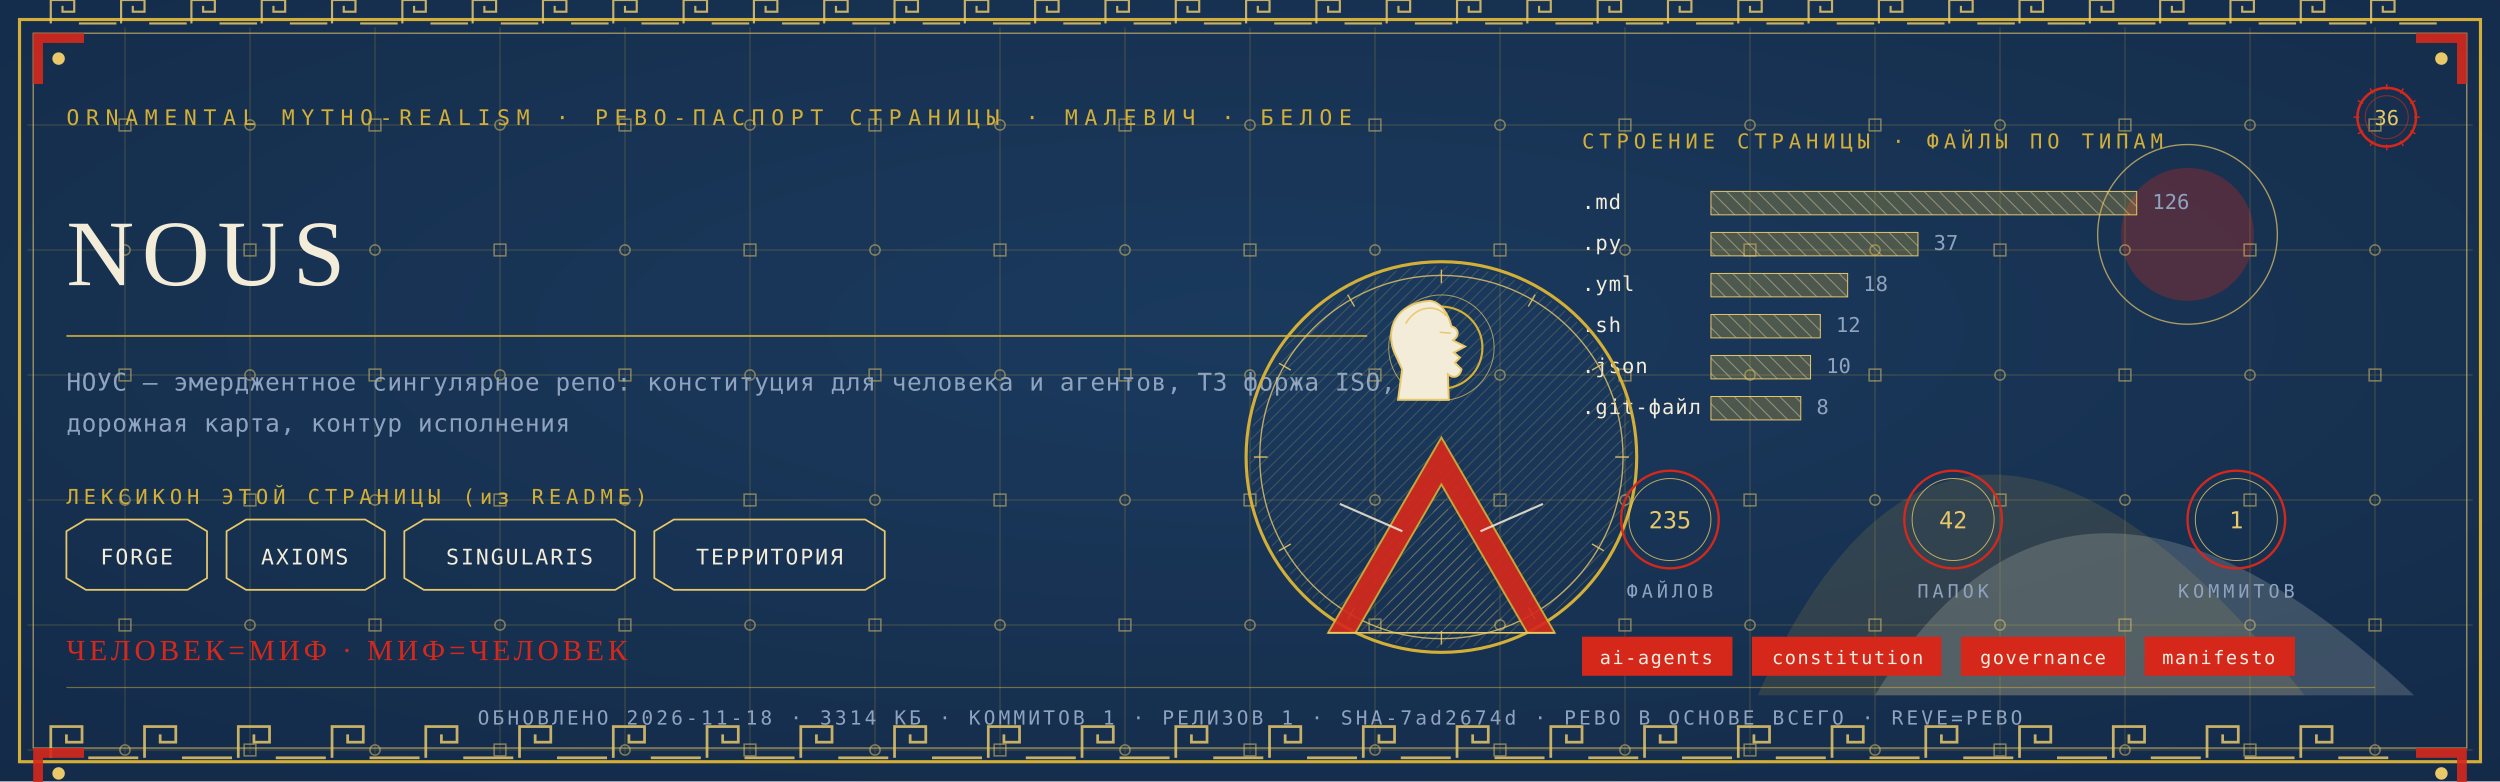
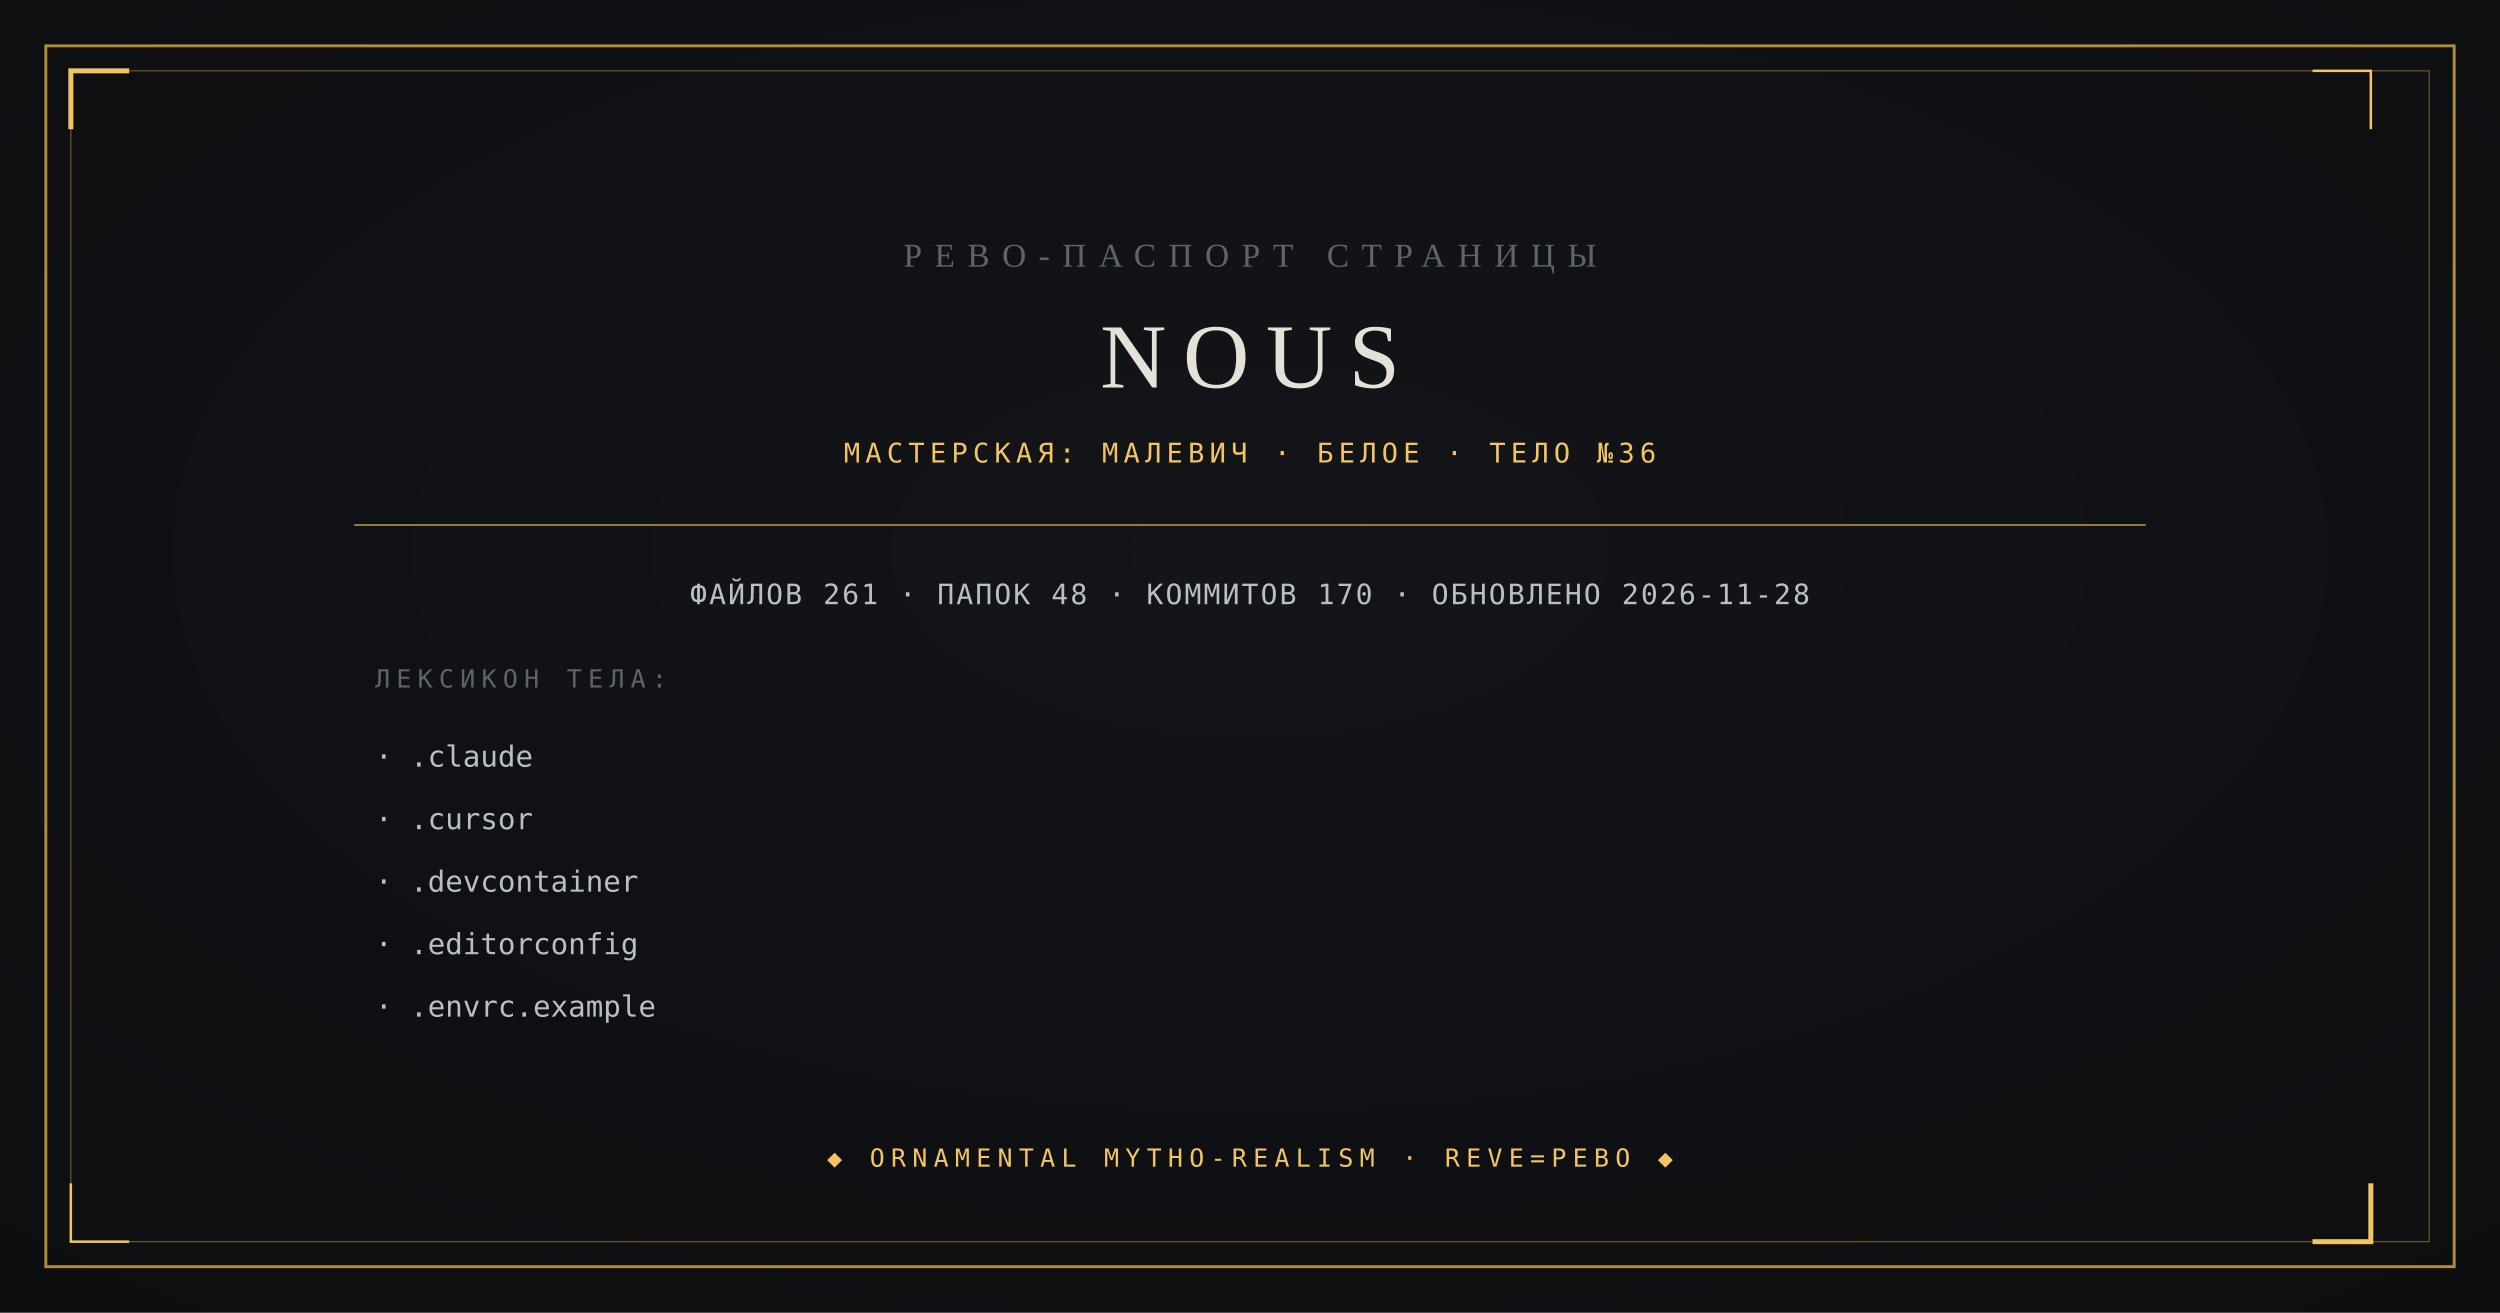
- <svg xmlns="http://www.w3.org/2000/svg" viewBox="0 0 1280 400" width="1280" height="400">
-   <defs>
-     <radialGradient id="rp36" cx="0.5" cy="0.42" r="1.1">
-       <stop offset="0" stop-color="#1B3B5F" />
-       <stop offset="1" stop-color="#10243E" />
-     </radialGradient>
-     <pattern id="hatchm" width="4.2" height="4.2" patternUnits="userSpaceOnUse" patternTransform="rotate(45)">
-       <rect width="4.2" height="4.2" fill="none" />
-       <line x1="0" y1="0" x2="0" y2="4.2" stroke="#E8C868" stroke-width="0.5" />
-     </pattern>
-     <pattern id="hatchv" width="5.5" height="5.5" patternUnits="userSpaceOnUse" patternTransform="rotate(-45)">
-       <rect width="5.5" height="5.5" fill="none" />
-       <line x1="0" y1="0" x2="0" y2="5.5" stroke="#F3ECD9" stroke-width="0.5" />
-     </pattern>
-   </defs>
-   <rect width="1280" height="400" fill="#10243E" />
-   <rect width="1280" height="400" fill="url(#rp36)" opacity="0.94" />
-   <path d="M 900 356 Q 1000 130 1180 356 Z" fill="#D4AF37" opacity="0.14" />
-   <path d="M 960 356 Q 1060 190 1236 356 Z" fill="#F3ECD9" opacity="0.18" />
-   <circle cx="1120" cy="120" r="34" fill="#D5281B" opacity="0.30" />
-   <circle cx="1120" cy="120" r="46" fill="none" stroke="#E8C868" stroke-width="0.7" opacity="0.7" />
-   <g stroke="#D4AF37" stroke-width="0.45" opacity="0.30">
-     <line x1="64" y1="14" x2="64" y2="386" />
-     <line x1="128" y1="14" x2="128" y2="386" />
-     <line x1="192" y1="14" x2="192" y2="386" />
-     <line x1="256" y1="14" x2="256" y2="386" />
-     <line x1="320" y1="14" x2="320" y2="386" />
-     <line x1="384" y1="14" x2="384" y2="386" />
-     <line x1="448" y1="14" x2="448" y2="386" />
-     <line x1="512" y1="14" x2="512" y2="386" />
-     <line x1="576" y1="14" x2="576" y2="386" />
-     <line x1="640" y1="14" x2="640" y2="386" />
-     <line x1="704" y1="14" x2="704" y2="386" />
-     <line x1="768" y1="14" x2="768" y2="386" />
-     <line x1="832" y1="14" x2="832" y2="386" />
-     <line x1="896" y1="14" x2="896" y2="386" />
-     <line x1="960" y1="14" x2="960" y2="386" />
-     <line x1="1024" y1="14" x2="1024" y2="386" />
-     <line x1="1088" y1="14" x2="1088" y2="386" />
-     <line x1="1152" y1="14" x2="1152" y2="386" />
-     <line x1="1216" y1="14" x2="1216" y2="386" />
-     <line x1="14" y1="64" x2="1266" y2="64" />
-     <line x1="14" y1="128" x2="1266" y2="128" />
-     <line x1="14" y1="192" x2="1266" y2="192" />
-     <line x1="14" y1="256" x2="1266" y2="256" />
-     <line x1="14" y1="320" x2="1266" y2="320" />
-     <line x1="14" y1="384" x2="1266" y2="384" />
-   </g>
-   <g fill="none" stroke="#E8C868" stroke-width="0.8" opacity="0.5">
-     <rect x="61" y="61" width="6" height="6" />
-     <circle cx="64" cy="128" r="2.6" />
-     <rect x="61" y="189" width="6" height="6" />
-     <circle cx="64" cy="256" r="2.6" />
-     <rect x="61" y="317" width="6" height="6" />
-     <circle cx="64" cy="384" r="2.6" />
-     <circle cx="128" cy="64" r="2.6" />
-     <rect x="125" y="125" width="6" height="6" />
-     <circle cx="128" cy="192" r="2.6" />
-     <rect x="125" y="253" width="6" height="6" />
-     <circle cx="128" cy="320" r="2.6" />
-     <rect x="125" y="381" width="6" height="6" />
-     <rect x="189" y="61" width="6" height="6" />
-     <circle cx="192" cy="128" r="2.6" />
-     <rect x="189" y="189" width="6" height="6" />
-     <circle cx="192" cy="256" r="2.6" />
-     <rect x="189" y="317" width="6" height="6" />
-     <circle cx="192" cy="384" r="2.6" />
-     <circle cx="256" cy="64" r="2.6" />
-     <rect x="253" y="125" width="6" height="6" />
-     <circle cx="256" cy="192" r="2.6" />
-     <rect x="253" y="253" width="6" height="6" />
-     <circle cx="256" cy="320" r="2.6" />
-     <rect x="253" y="381" width="6" height="6" />
-     <rect x="317" y="61" width="6" height="6" />
-     <circle cx="320" cy="128" r="2.6" />
-     <rect x="317" y="189" width="6" height="6" />
-     <circle cx="320" cy="256" r="2.6" />
-     <rect x="317" y="317" width="6" height="6" />
-     <circle cx="320" cy="384" r="2.6" />
-     <circle cx="384" cy="64" r="2.6" />
-     <rect x="381" y="125" width="6" height="6" />
-     <circle cx="384" cy="192" r="2.6" />
-     <rect x="381" y="253" width="6" height="6" />
-     <circle cx="384" cy="320" r="2.6" />
-     <rect x="381" y="381" width="6" height="6" />
-     <rect x="445" y="61" width="6" height="6" />
-     <circle cx="448" cy="128" r="2.6" />
-     <rect x="445" y="189" width="6" height="6" />
-     <circle cx="448" cy="256" r="2.6" />
-     <rect x="445" y="317" width="6" height="6" />
-     <circle cx="448" cy="384" r="2.6" />
-     <circle cx="512" cy="64" r="2.6" />
-     <rect x="509" y="125" width="6" height="6" />
-     <circle cx="512" cy="192" r="2.6" />
-     <rect x="509" y="253" width="6" height="6" />
-     <circle cx="512" cy="320" r="2.6" />
-     <rect x="509" y="381" width="6" height="6" />
-     <rect x="573" y="61" width="6" height="6" />
-     <circle cx="576" cy="128" r="2.6" />
-     <rect x="573" y="189" width="6" height="6" />
-     <circle cx="576" cy="256" r="2.6" />
-     <rect x="573" y="317" width="6" height="6" />
-     <circle cx="576" cy="384" r="2.6" />
-     <circle cx="640" cy="64" r="2.6" />
-     <rect x="637" y="125" width="6" height="6" />
-     <circle cx="640" cy="192" r="2.6" />
-     <rect x="637" y="253" width="6" height="6" />
-     <circle cx="640" cy="320" r="2.6" />
-     <rect x="637" y="381" width="6" height="6" />
-     <rect x="701" y="61" width="6" height="6" />
-     <circle cx="704" cy="128" r="2.6" />
-     <rect x="701" y="189" width="6" height="6" />
-     <circle cx="704" cy="256" r="2.6" />
-     <rect x="701" y="317" width="6" height="6" />
-     <circle cx="704" cy="384" r="2.6" />
-     <circle cx="768" cy="64" r="2.6" />
-     <rect x="765" y="125" width="6" height="6" />
-     <circle cx="768" cy="192" r="2.6" />
-     <rect x="765" y="253" width="6" height="6" />
-     <circle cx="768" cy="320" r="2.6" />
-     <rect x="765" y="381" width="6" height="6" />
-     <rect x="829" y="61" width="6" height="6" />
-     <circle cx="832" cy="128" r="2.6" />
-     <rect x="829" y="189" width="6" height="6" />
-     <circle cx="832" cy="256" r="2.6" />
-     <rect x="829" y="317" width="6" height="6" />
-     <circle cx="832" cy="384" r="2.6" />
-     <circle cx="896" cy="64" r="2.6" />
-     <rect x="893" y="125" width="6" height="6" />
-     <circle cx="896" cy="192" r="2.6" />
-     <rect x="893" y="253" width="6" height="6" />
-     <circle cx="896" cy="320" r="2.6" />
-     <rect x="893" y="381" width="6" height="6" />
-     <rect x="957" y="61" width="6" height="6" />
-     <circle cx="960" cy="128" r="2.6" />
-     <rect x="957" y="189" width="6" height="6" />
-     <circle cx="960" cy="256" r="2.6" />
-     <rect x="957" y="317" width="6" height="6" />
-     <circle cx="960" cy="384" r="2.6" />
-     <circle cx="1024" cy="64" r="2.6" />
-     <rect x="1021" y="125" width="6" height="6" />
-     <circle cx="1024" cy="192" r="2.6" />
-     <rect x="1021" y="253" width="6" height="6" />
-     <circle cx="1024" cy="320" r="2.6" />
-     <rect x="1021" y="381" width="6" height="6" />
-     <rect x="1085" y="61" width="6" height="6" />
-     <circle cx="1088" cy="128" r="2.6" />
-     <rect x="1085" y="189" width="6" height="6" />
-     <circle cx="1088" cy="256" r="2.6" />
-     <rect x="1085" y="317" width="6" height="6" />
-     <circle cx="1088" cy="384" r="2.6" />
-     <circle cx="1152" cy="64" r="2.6" />
-     <rect x="1149" y="125" width="6" height="6" />
-     <circle cx="1152" cy="192" r="2.6" />
-     <rect x="1149" y="253" width="6" height="6" />
-     <circle cx="1152" cy="320" r="2.6" />
-     <rect x="1149" y="381" width="6" height="6" />
-     <rect x="1213" y="61" width="6" height="6" />
-     <circle cx="1216" cy="128" r="2.6" />
-     <rect x="1213" y="189" width="6" height="6" />
-     <circle cx="1216" cy="256" r="2.6" />
-     <rect x="1213" y="317" width="6" height="6" />
-     <circle cx="1216" cy="384" r="2.6" />
-   </g>
-   <rect x="10" y="10" width="1260" height="380" fill="none" stroke="#D4AF37" stroke-width="1.6" />
-   <rect x="17" y="17" width="1246" height="366" fill="none" stroke="#E8C868" stroke-width="0.6" opacity="0.75" />
-   <g fill="none" stroke="#E8C868" stroke-width="1.4" opacity="0.85">
-     <path d="M 26 388 L 26 372 L 42 372 L 42 380.0 L 34.0 380.0 L 34.0 376.0" />
-     <line x1="45.2" y1="388" x2="70.8" y2="388" />
-     <path d="M 74 388 L 74 372 L 90 372 L 90 380.0 L 82.0 380.0 L 82.0 376.0" />
-     <line x1="93.2" y1="388" x2="118.8" y2="388" />
-     <path d="M 122 388 L 122 372 L 138 372 L 138 380.0 L 130.0 380.0 L 130.0 376.0" />
-     <line x1="141.2" y1="388" x2="166.8" y2="388" />
-     <path d="M 170 388 L 170 372 L 186 372 L 186 380.0 L 178.0 380.0 L 178.0 376.0" />
-     <line x1="189.2" y1="388" x2="214.8" y2="388" />
-     <path d="M 218 388 L 218 372 L 234 372 L 234 380.0 L 226.0 380.0 L 226.0 376.0" />
-     <line x1="237.2" y1="388" x2="262.8" y2="388" />
-     <path d="M 266 388 L 266 372 L 282 372 L 282 380.0 L 274.0 380.0 L 274.0 376.0" />
-     <line x1="285.2" y1="388" x2="310.8" y2="388" />
-     <path d="M 314 388 L 314 372 L 330 372 L 330 380.0 L 322.0 380.0 L 322.0 376.0" />
-     <line x1="333.2" y1="388" x2="358.8" y2="388" />
-     <path d="M 362 388 L 362 372 L 378 372 L 378 380.0 L 370.0 380.0 L 370.0 376.0" />
-     <line x1="381.2" y1="388" x2="406.8" y2="388" />
-     <path d="M 410 388 L 410 372 L 426 372 L 426 380.0 L 418.0 380.0 L 418.0 376.0" />
-     <line x1="429.2" y1="388" x2="454.8" y2="388" />
-     <path d="M 458 388 L 458 372 L 474 372 L 474 380.0 L 466.0 380.0 L 466.0 376.0" />
-     <line x1="477.2" y1="388" x2="502.8" y2="388" />
-     <path d="M 506 388 L 506 372 L 522 372 L 522 380.0 L 514.0 380.0 L 514.0 376.0" />
-     <line x1="525.2" y1="388" x2="550.8" y2="388" />
-     <path d="M 554 388 L 554 372 L 570 372 L 570 380.0 L 562.0 380.0 L 562.0 376.0" />
-     <line x1="573.2" y1="388" x2="598.8" y2="388" />
-     <path d="M 602 388 L 602 372 L 618 372 L 618 380.0 L 610.0 380.0 L 610.0 376.0" />
-     <line x1="621.2" y1="388" x2="646.8" y2="388" />
-     <path d="M 650 388 L 650 372 L 666 372 L 666 380.0 L 658.0 380.0 L 658.0 376.0" />
-     <line x1="669.2" y1="388" x2="694.8" y2="388" />
-     <path d="M 698 388 L 698 372 L 714 372 L 714 380.0 L 706.0 380.0 L 706.0 376.0" />
-     <line x1="717.2" y1="388" x2="742.8" y2="388" />
-     <path d="M 746 388 L 746 372 L 762 372 L 762 380.0 L 754.0 380.0 L 754.0 376.0" />
-     <line x1="765.2" y1="388" x2="790.8" y2="388" />
-     <path d="M 794 388 L 794 372 L 810 372 L 810 380.0 L 802.0 380.0 L 802.0 376.0" />
-     <line x1="813.2" y1="388" x2="838.8" y2="388" />
-     <path d="M 842 388 L 842 372 L 858 372 L 858 380.0 L 850.0 380.0 L 850.0 376.0" />
-     <line x1="861.2" y1="388" x2="886.8" y2="388" />
-     <path d="M 890 388 L 890 372 L 906 372 L 906 380.0 L 898.0 380.0 L 898.0 376.0" />
-     <line x1="909.2" y1="388" x2="934.8" y2="388" />
-     <path d="M 938 388 L 938 372 L 954 372 L 954 380.0 L 946.0 380.0 L 946.0 376.0" />
-     <line x1="957.2" y1="388" x2="982.8" y2="388" />
-     <path d="M 986 388 L 986 372 L 1002 372 L 1002 380.0 L 994.0 380.0 L 994.0 376.0" />
-     <line x1="1005.2" y1="388" x2="1030.8" y2="388" />
-     <path d="M 1034 388 L 1034 372 L 1050 372 L 1050 380.0 L 1042.0 380.0 L 1042.0 376.0" />
-     <line x1="1053.2" y1="388" x2="1078.8" y2="388" />
-     <path d="M 1082 388 L 1082 372 L 1098 372 L 1098 380.0 L 1090.0 380.0 L 1090.0 376.0" />
-     <line x1="1101.2" y1="388" x2="1126.8" y2="388" />
-     <path d="M 1130 388 L 1130 372 L 1146 372 L 1146 380.0 L 1138.0 380.0 L 1138.0 376.0" />
-     <line x1="1149.2" y1="388" x2="1174.8" y2="388" />
-     <path d="M 1178 388 L 1178 372 L 1194 372 L 1194 380.0 L 1186.0 380.0 L 1186.0 376.0" />
-     <line x1="1197.2" y1="388" x2="1222.8" y2="388" />
-   </g>
-   <g fill="none" stroke="#E8C868" stroke-width="1.1" opacity="0.85">
-     <path d="M 26 12 L 26 0 L 38 0 L 38 6.0 L 32.0 6.0 L 32.0 3.0" />
-     <line x1="40.4" y1="12" x2="59.6" y2="12" />
-     <path d="M 62 12 L 62 0 L 74 0 L 74 6.0 L 68.0 6.0 L 68.0 3.0" />
-     <line x1="76.4" y1="12" x2="95.6" y2="12" />
-     <path d="M 98 12 L 98 0 L 110 0 L 110 6.0 L 104.0 6.0 L 104.0 3.0" />
-     <line x1="112.4" y1="12" x2="131.6" y2="12" />
-     <path d="M 134 12 L 134 0 L 146 0 L 146 6.0 L 140.0 6.0 L 140.0 3.0" />
-     <line x1="148.4" y1="12" x2="167.6" y2="12" />
-     <path d="M 170 12 L 170 0 L 182 0 L 182 6.0 L 176.0 6.0 L 176.0 3.0" />
-     <line x1="184.4" y1="12" x2="203.6" y2="12" />
-     <path d="M 206 12 L 206 0 L 218 0 L 218 6.0 L 212.0 6.0 L 212.0 3.0" />
-     <line x1="220.4" y1="12" x2="239.6" y2="12" />
-     <path d="M 242 12 L 242 0 L 254 0 L 254 6.0 L 248.0 6.0 L 248.0 3.0" />
-     <line x1="256.4" y1="12" x2="275.6" y2="12" />
-     <path d="M 278 12 L 278 0 L 290 0 L 290 6.0 L 284.0 6.0 L 284.0 3.0" />
-     <line x1="292.4" y1="12" x2="311.6" y2="12" />
-     <path d="M 314 12 L 314 0 L 326 0 L 326 6.0 L 320.0 6.0 L 320.0 3.0" />
-     <line x1="328.4" y1="12" x2="347.6" y2="12" />
-     <path d="M 350 12 L 350 0 L 362 0 L 362 6.0 L 356.0 6.0 L 356.0 3.0" />
-     <line x1="364.4" y1="12" x2="383.6" y2="12" />
-     <path d="M 386 12 L 386 0 L 398 0 L 398 6.0 L 392.0 6.0 L 392.0 3.0" />
-     <line x1="400.4" y1="12" x2="419.6" y2="12" />
-     <path d="M 422 12 L 422 0 L 434 0 L 434 6.0 L 428.0 6.0 L 428.0 3.0" />
-     <line x1="436.4" y1="12" x2="455.6" y2="12" />
-     <path d="M 458 12 L 458 0 L 470 0 L 470 6.0 L 464.0 6.0 L 464.0 3.0" />
-     <line x1="472.4" y1="12" x2="491.6" y2="12" />
-     <path d="M 494 12 L 494 0 L 506 0 L 506 6.0 L 500.0 6.0 L 500.0 3.0" />
-     <line x1="508.4" y1="12" x2="527.6" y2="12" />
-     <path d="M 530 12 L 530 0 L 542 0 L 542 6.0 L 536.0 6.0 L 536.0 3.0" />
-     <line x1="544.4" y1="12" x2="563.6" y2="12" />
-     <path d="M 566 12 L 566 0 L 578 0 L 578 6.0 L 572.0 6.0 L 572.0 3.0" />
-     <line x1="580.4" y1="12" x2="599.6" y2="12" />
-     <path d="M 602 12 L 602 0 L 614 0 L 614 6.0 L 608.0 6.0 L 608.0 3.0" />
-     <line x1="616.4" y1="12" x2="635.6" y2="12" />
-     <path d="M 638 12 L 638 0 L 650 0 L 650 6.0 L 644.0 6.0 L 644.0 3.0" />
-     <line x1="652.4" y1="12" x2="671.6" y2="12" />
-     <path d="M 674 12 L 674 0 L 686 0 L 686 6.0 L 680.0 6.0 L 680.0 3.0" />
-     <line x1="688.4" y1="12" x2="707.6" y2="12" />
-     <path d="M 710 12 L 710 0 L 722 0 L 722 6.0 L 716.0 6.0 L 716.0 3.0" />
-     <line x1="724.4" y1="12" x2="743.6" y2="12" />
-     <path d="M 746 12 L 746 0 L 758 0 L 758 6.0 L 752.0 6.0 L 752.0 3.0" />
-     <line x1="760.4" y1="12" x2="779.6" y2="12" />
-     <path d="M 782 12 L 782 0 L 794 0 L 794 6.0 L 788.0 6.0 L 788.0 3.0" />
-     <line x1="796.4" y1="12" x2="815.6" y2="12" />
-     <path d="M 818 12 L 818 0 L 830 0 L 830 6.0 L 824.0 6.0 L 824.0 3.0" />
-     <line x1="832.4" y1="12" x2="851.6" y2="12" />
-     <path d="M 854 12 L 854 0 L 866 0 L 866 6.0 L 860.0 6.0 L 860.0 3.0" />
-     <line x1="868.4" y1="12" x2="887.6" y2="12" />
-     <path d="M 890 12 L 890 0 L 902 0 L 902 6.0 L 896.0 6.0 L 896.0 3.0" />
-     <line x1="904.4" y1="12" x2="923.6" y2="12" />
-     <path d="M 926 12 L 926 0 L 938 0 L 938 6.0 L 932.0 6.0 L 932.0 3.0" />
-     <line x1="940.4" y1="12" x2="959.6" y2="12" />
-     <path d="M 962 12 L 962 0 L 974 0 L 974 6.0 L 968.0 6.0 L 968.0 3.0" />
-     <line x1="976.4" y1="12" x2="995.6" y2="12" />
-     <path d="M 998 12 L 998 0 L 1010 0 L 1010 6.0 L 1004.0 6.0 L 1004.0 3.0" />
-     <line x1="1012.4" y1="12" x2="1031.6" y2="12" />
-     <path d="M 1034 12 L 1034 0 L 1046 0 L 1046 6.0 L 1040.0 6.0 L 1040.0 3.0" />
-     <line x1="1048.4" y1="12" x2="1067.6" y2="12" />
-     <path d="M 1070 12 L 1070 0 L 1082 0 L 1082 6.0 L 1076.0 6.0 L 1076.0 3.0" />
-     <line x1="1084.4" y1="12" x2="1103.6" y2="12" />
-     <path d="M 1106 12 L 1106 0 L 1118 0 L 1118 6.0 L 1112.0 6.0 L 1112.0 3.0" />
-     <line x1="1120.4" y1="12" x2="1139.6" y2="12" />
-     <path d="M 1142 12 L 1142 0 L 1154 0 L 1154 6.0 L 1148.0 6.0 L 1148.0 3.0" />
-     <line x1="1156.4" y1="12" x2="1175.6" y2="12" />
-     <path d="M 1178 12 L 1178 0 L 1190 0 L 1190 6.0 L 1184.0 6.0 L 1184.0 3.0" />
-     <line x1="1192.4" y1="12" x2="1211.6" y2="12" />
-     <path d="M 1214 12 L 1214 0 L 1226 0 L 1226 6.0 L 1220.0 6.0 L 1220.0 3.0" />
-     <line x1="1228.4" y1="12" x2="1247.6" y2="12" />
-   </g>
-   <g transform="translate(17,17) scale(1,1)">
-     <path d="M 0 0 L 26 0 L 26 5 L 5 5 L 5 26 L 0 26 Z" fill="#D5281B" opacity="0.9" />
-     <circle cx="13" cy="13" r="3.2" fill="#E8C868" />
-   </g>
-   <g transform="translate(1263,17) scale(-1,1)">
-     <path d="M 0 0 L 26 0 L 26 5 L 5 5 L 5 26 L 0 26 Z" fill="#D5281B" opacity="0.9" />
-     <circle cx="13" cy="13" r="3.2" fill="#E8C868" />
-   </g>
-   <g transform="translate(17,383) scale(1,1)">
-     <path d="M 0 0 L 26 0 L 26 5 L 5 5 L 5 26 L 0 26 Z" fill="#D5281B" opacity="0.9" />
-     <circle cx="13" cy="13" r="3.2" fill="#E8C868" />
-   </g>
-   <g transform="translate(1263,383) scale(-1,1)">
-     <path d="M 0 0 L 26 0 L 26 5 L 5 5 L 5 26 L 0 26 Z" fill="#D5281B" opacity="0.9" />
-     <circle cx="13" cy="13" r="3.2" fill="#E8C868" />
-   </g>
-   <text x="34" y="64" font-family="'Cascadia Mono', ui-monospace, Consolas, monospace" font-size="11" fill="#D4AF37" letter-spacing="3.4">ORNAMENTAL MYTHO-REALISM · РЕВО-ПАСПОРТ СТРАНИЦЫ · МАЛЕВИЧ · БЕЛОЕ</text>
-   <g transform="translate(1222,60)">
-     <circle r="15" fill="none" stroke="#D5281B" stroke-width="1.3" />
-     <circle r="11" fill="none" stroke="#D5281B" stroke-width="0.55" opacity="0.6" />
-     <text y="4" text-anchor="middle" font-family="'Cascadia Mono', ui-monospace, Consolas, monospace" font-size="10.5" fill="#E8C868">36</text>
-     <g stroke="#D5281B" stroke-width="0.7">
-       <line x1="0" y1="-17" x2="0" y2="-14" transform="rotate(0)" />
-       <line x1="0" y1="-17" x2="0" y2="-14" transform="rotate(30)" />
-       <line x1="0" y1="-17" x2="0" y2="-14" transform="rotate(60)" />
-       <line x1="0" y1="-17" x2="0" y2="-14" transform="rotate(90)" />
-       <line x1="0" y1="-17" x2="0" y2="-14" transform="rotate(120)" />
-       <line x1="0" y1="-17" x2="0" y2="-14" transform="rotate(150)" />
-       <line x1="0" y1="-17" x2="0" y2="-14" transform="rotate(180)" />
-       <line x1="0" y1="-17" x2="0" y2="-14" transform="rotate(210)" />
-       <line x1="0" y1="-17" x2="0" y2="-14" transform="rotate(240)" />
-       <line x1="0" y1="-17" x2="0" y2="-14" transform="rotate(270)" />
-       <line x1="0" y1="-17" x2="0" y2="-14" transform="rotate(300)" />
-       <line x1="0" y1="-17" x2="0" y2="-14" transform="rotate(330)" />
-     </g>
-   </g>
-   <text x="34" y="146" font-family="Georgia, 'Times New Roman', serif" font-size="48.0" fill="#F3ECD9" letter-spacing="4">NOUS</text>
-   <line x1="34" y1="172" x2="700" y2="172" stroke="#D4AF37" stroke-width="1" opacity="0.85" />
-   <text x="34" y="200" font-family="'Cascadia Mono', ui-monospace, Consolas, monospace" font-size="12.5" fill="#8FA3BF" letter-spacing="0.3">НОУС — эмерджентное сингулярное репо: конституция для человека и агентов, ТЗ форжа ISO,</text>
-   <text x="34" y="221" font-family="'Cascadia Mono', ui-monospace, Consolas, monospace" font-size="12.5" fill="#8FA3BF" letter-spacing="0.3">дорожная карта, контур исполнения</text>
-   <text x="34" y="258" font-family="'Cascadia Mono', ui-monospace, Consolas, monospace" font-size="10.5" fill="#D4AF37" letter-spacing="2.5">ЛЕКСИКОН ЭТОЙ СТРАНИЦЫ (из README)</text>
-   <path d="M 34 272 L 44 266 L 96 266 L 106 272 L 106 296 L 96 302 L 44 302 L 34 296 Z" fill="none" stroke="#E8C868" stroke-width="0.9" />
-   <text x="70" y="289" text-anchor="middle" font-family="'Cascadia Mono', ui-monospace, Consolas, monospace" font-size="11" fill="#F3ECD9" letter-spacing="1">FORGE</text>
-   <path d="M 116 272 L 126 266 L 187 266 L 197 272 L 197 296 L 187 302 L 126 302 L 116 296 Z" fill="none" stroke="#E8C868" stroke-width="0.9" />
-   <text x="156" y="289" text-anchor="middle" font-family="'Cascadia Mono', ui-monospace, Consolas, monospace" font-size="11" fill="#F3ECD9" letter-spacing="1">AXIOMS</text>
-   <path d="M 207 272 L 217 266 L 315 266 L 325 272 L 325 296 L 315 302 L 217 302 L 207 296 Z" fill="none" stroke="#E8C868" stroke-width="0.9" />
-   <text x="266" y="289" text-anchor="middle" font-family="'Cascadia Mono', ui-monospace, Consolas, monospace" font-size="11" fill="#F3ECD9" letter-spacing="1">SINGULARIS</text>
-   <path d="M 335 272 L 345 266 L 443 266 L 453 272 L 453 296 L 443 302 L 345 302 L 335 296 Z" fill="none" stroke="#E8C868" stroke-width="0.9" />
-   <text x="394" y="289" text-anchor="middle" font-family="'Cascadia Mono', ui-monospace, Consolas, monospace" font-size="11" fill="#F3ECD9" letter-spacing="1">ТЕРРИТОРИЯ</text>
-   <text x="810" y="76" font-family="'Cascadia Mono', ui-monospace, Consolas, monospace" font-size="10.5" fill="#D4AF37" letter-spacing="2.5">СТРОЕНИЕ СТРАНИЦЫ · ФАЙЛЫ ПО ТИПАМ</text>
-   <text x="810" y="107" font-family="'Cascadia Mono', ui-monospace, Consolas, monospace" font-size="10.5" fill="#F3ECD9" letter-spacing="0.5">.md</text>
-   <rect x="876" y="98" width="218" height="12" fill="url(#hatchv)" opacity="0.9" />
-   <rect x="876" y="98" width="218" height="12" fill="#D4AF37" opacity="0.28" />
-   <rect x="876" y="98" width="218" height="12" fill="none" stroke="#E8C868" stroke-width="0.5" />
-   <text x="1102" y="107" font-family="'Cascadia Mono', ui-monospace, Consolas, monospace" font-size="10.5" fill="#8FA3BF">126</text>
-   <text x="810" y="128" font-family="'Cascadia Mono', ui-monospace, Consolas, monospace" font-size="10.5" fill="#F3ECD9" letter-spacing="0.5">.py</text>
-   <rect x="876" y="119" width="106" height="12" fill="url(#hatchv)" opacity="0.9" />
-   <rect x="876" y="119" width="106" height="12" fill="#D4AF37" opacity="0.28" />
-   <rect x="876" y="119" width="106" height="12" fill="none" stroke="#E8C868" stroke-width="0.5" />
-   <text x="990" y="128" font-family="'Cascadia Mono', ui-monospace, Consolas, monospace" font-size="10.5" fill="#8FA3BF">37</text>
-   <text x="810" y="149" font-family="'Cascadia Mono', ui-monospace, Consolas, monospace" font-size="10.5" fill="#F3ECD9" letter-spacing="0.5">.yml</text>
-   <rect x="876" y="140" width="70" height="12" fill="url(#hatchv)" opacity="0.9" />
-   <rect x="876" y="140" width="70" height="12" fill="#D4AF37" opacity="0.28" />
-   <rect x="876" y="140" width="70" height="12" fill="none" stroke="#E8C868" stroke-width="0.5" />
-   <text x="954" y="149" font-family="'Cascadia Mono', ui-monospace, Consolas, monospace" font-size="10.5" fill="#8FA3BF">18</text>
-   <text x="810" y="170" font-family="'Cascadia Mono', ui-monospace, Consolas, monospace" font-size="10.5" fill="#F3ECD9" letter-spacing="0.5">.sh</text>
-   <rect x="876" y="161" width="56" height="12" fill="url(#hatchv)" opacity="0.9" />
-   <rect x="876" y="161" width="56" height="12" fill="#D4AF37" opacity="0.28" />
-   <rect x="876" y="161" width="56" height="12" fill="none" stroke="#E8C868" stroke-width="0.5" />
-   <text x="940" y="170" font-family="'Cascadia Mono', ui-monospace, Consolas, monospace" font-size="10.5" fill="#8FA3BF">12</text>
-   <text x="810" y="191" font-family="'Cascadia Mono', ui-monospace, Consolas, monospace" font-size="10.5" fill="#F3ECD9" letter-spacing="0.5">.json</text>
-   <rect x="876" y="182" width="51" height="12" fill="url(#hatchv)" opacity="0.9" />
-   <rect x="876" y="182" width="51" height="12" fill="#D4AF37" opacity="0.28" />
-   <rect x="876" y="182" width="51" height="12" fill="none" stroke="#E8C868" stroke-width="0.5" />
-   <text x="935" y="191" font-family="'Cascadia Mono', ui-monospace, Consolas, monospace" font-size="10.5" fill="#8FA3BF">10</text>
-   <text x="810" y="212" font-family="'Cascadia Mono', ui-monospace, Consolas, monospace" font-size="10.5" fill="#F3ECD9" letter-spacing="0.5">.git-файл</text>
-   <rect x="876" y="203" width="46" height="12" fill="url(#hatchv)" opacity="0.9" />
-   <rect x="876" y="203" width="46" height="12" fill="#D4AF37" opacity="0.28" />
-   <rect x="876" y="203" width="46" height="12" fill="none" stroke="#E8C868" stroke-width="0.5" />
-   <text x="930" y="212" font-family="'Cascadia Mono', ui-monospace, Consolas, monospace" font-size="10.5" fill="#8FA3BF">8</text>
-   <g transform="translate(738,234)">
-     <circle r="100" fill="none" stroke="#D4AF37" stroke-width="1.6" />
-     <circle r="93" fill="none" stroke="#E8C868" stroke-width="0.7" opacity="0.8" />
-     <circle r="98" fill="url(#hatchm)" opacity="0.4" />
-     <g stroke="#E8C868" stroke-width="0.7" opacity="0.9">
-       <line x1="0" y1="-96" x2="0" y2="-89" transform="rotate(0)" />
-       <line x1="0" y1="-96" x2="0" y2="-89" transform="rotate(30)" />
-       <line x1="0" y1="-96" x2="0" y2="-89" transform="rotate(60)" />
-       <line x1="0" y1="-96" x2="0" y2="-89" transform="rotate(90)" />
-       <line x1="0" y1="-96" x2="0" y2="-89" transform="rotate(120)" />
-       <line x1="0" y1="-96" x2="0" y2="-89" transform="rotate(150)" />
-       <line x1="0" y1="-96" x2="0" y2="-89" transform="rotate(180)" />
-       <line x1="0" y1="-96" x2="0" y2="-89" transform="rotate(210)" />
-       <line x1="0" y1="-96" x2="0" y2="-89" transform="rotate(240)" />
-       <line x1="0" y1="-96" x2="0" y2="-89" transform="rotate(270)" />
-       <line x1="0" y1="-96" x2="0" y2="-89" transform="rotate(300)" />
-       <line x1="0" y1="-96" x2="0" y2="-89" transform="rotate(330)" />
-     </g>
-     <circle cy="-56" r="21" fill="none" stroke="#D4AF37" stroke-width="1.1" />
-     <circle cy="-56" r="27" fill="none" stroke="#E8C868" stroke-width="0.5" opacity="0.7" />
-     <path d="M -6.0 -80.0 C -23.5 -78.7 -28.7 -65.7 -24.3 -54.0 L -20.1 -44.9 L -22.2 -29.3 L 3.8 -29.3 L 3.3 -42.3 C 6.9 -39.7 9.5 -41.5 10.3 -44.9 L 6.9 -48.3 L 9.5 -50.9 L 6.4 -53.5 L 12.1 -56.6 L 5.9 -59.7 C 9.5 -62.3 9.0 -65.7 5.1 -67.0 C 3.8 -72.7 -0.1 -79.5 -6.0 -80.0 Z" fill="#F3ECD9" stroke="#E8C868" stroke-width="1.0" />
-     <g fill="none" stroke="#E8C868" stroke-width="0.8" opacity="0.95">
-       <path d="M -18.3 -68.3 C -13.1 -77.4 -2.7 -78.7 2.5 -72.2" />
-       <path d="M -0.9 -63.9 L 4.8 -63.4" />
-     </g>
-     <path d="M -58.0 90.0 L 0 -10.0 L 58.0 90.0 L 44.0 90.0 L 0 14.0 L -44.0 90.0 Z" fill="#D5281B" opacity="0.92" stroke="#D4AF37" stroke-width="1.0" />
-     <path d="M -34.0 88.0 L 0 20.0 L 34.0 88.0" fill="url(#hatchm)" opacity="0.5" stroke="none" />
-     <path d="M -58.0 90.0 L 58.0 90.0" fill="none" stroke="#E8C868" stroke-width="0.8" />
-     <path d="M -52.0 24.0 L -20.0 38.0" fill="none" stroke="#F3ECD9" stroke-width="1.1" opacity="0.85" />
-     <path d="M 52.0 24.0 L 20.0 38.0" fill="none" stroke="#F3ECD9" stroke-width="1.1" opacity="0.85" />
-   </g>
-   <g transform="translate(855,266)">
-     <circle r="25" fill="none" stroke="#D5281B" stroke-width="1.2" />
-     <circle r="21" fill="none" stroke="#E8C868" stroke-width="0.5" opacity="0.8" />
-     <text y="4.5" text-anchor="middle" font-family="'Cascadia Mono', ui-monospace, Consolas, monospace" font-size="12" fill="#E8C868">235</text>
-     <text y="40" text-anchor="middle" font-family="'Cascadia Mono', ui-monospace, Consolas, monospace" font-size="9.5" fill="#8FA3BF" letter-spacing="2">ФАЙЛОВ</text>
-   </g>
-   <g transform="translate(1000,266)">
-     <circle r="25" fill="none" stroke="#D5281B" stroke-width="1.2" />
-     <circle r="21" fill="none" stroke="#E8C868" stroke-width="0.5" opacity="0.8" />
-     <text y="4.5" text-anchor="middle" font-family="'Cascadia Mono', ui-monospace, Consolas, monospace" font-size="12" fill="#E8C868">42</text>
-     <text y="40" text-anchor="middle" font-family="'Cascadia Mono', ui-monospace, Consolas, monospace" font-size="9.5" fill="#8FA3BF" letter-spacing="2">ПАПОК</text>
-   </g>
-   <g transform="translate(1145,266)">
-     <circle r="25" fill="none" stroke="#D5281B" stroke-width="1.2" />
-     <circle r="21" fill="none" stroke="#E8C868" stroke-width="0.5" opacity="0.8" />
-     <text y="4.5" text-anchor="middle" font-family="'Cascadia Mono', ui-monospace, Consolas, monospace" font-size="12" fill="#E8C868">1</text>
-     <text y="40" text-anchor="middle" font-family="'Cascadia Mono', ui-monospace, Consolas, monospace" font-size="9.5" fill="#8FA3BF" letter-spacing="2">КОММИТОВ</text>
-   </g>
-   <rect x="810" y="326" rx="0" width="77" height="20" fill="#D5281B" />
-   <text x="848" y="340" text-anchor="middle" font-family="'Cascadia Mono', ui-monospace, Consolas, monospace" font-size="9.5" fill="#F5EFE2" letter-spacing="0.8">ai-agents</text>
-   <rect x="897" y="326" rx="0" width="97" height="20" fill="#D5281B" />
-   <text x="946" y="340" text-anchor="middle" font-family="'Cascadia Mono', ui-monospace, Consolas, monospace" font-size="9.5" fill="#F5EFE2" letter-spacing="0.8">constitution</text>
-   <rect x="1004" y="326" rx="0" width="84" height="20" fill="#D5281B" />
-   <text x="1046" y="340" text-anchor="middle" font-family="'Cascadia Mono', ui-monospace, Consolas, monospace" font-size="9.5" fill="#F5EFE2" letter-spacing="0.8">governance</text>
-   <rect x="1098" y="326" rx="0" width="77" height="20" fill="#D5281B" />
-   <text x="1136" y="340" text-anchor="middle" font-family="'Cascadia Mono', ui-monospace, Consolas, monospace" font-size="9.5" fill="#F5EFE2" letter-spacing="0.8">manifesto</text>
-   <text x="34" y="338" font-family="Georgia, 'Times New Roman', serif" font-size="15" fill="#D5281B" letter-spacing="2">ЧЕЛОВЕК=МИФ · МИФ=ЧЕЛОВЕК</text>
-   <line x1="34" y1="352" x2="1216" y2="352" stroke="#D4AF37" stroke-width="0.6" opacity="0.5" />
-   <text x="640" y="371" text-anchor="middle" font-family="'Cascadia Mono', ui-monospace, Consolas, monospace" font-size="10" fill="#8FA3BF" letter-spacing="1.6">ОБНОВЛЕНО 2026-11-18 · 3314 КБ · КОММИТОВ 1 · РЕЛИЗОВ 1 · SHA-7ad2674d · РЕВО В ОСНОВЕ ВСЕГО · REVE=РЕВО</text>
+ <svg xmlns="http://www.w3.org/2000/svg" viewBox="0 0 1200 630" width="1200" height="630">
+   <rect width="1200" height="630" fill="#0B0C0E" />
+   <radialGradient id="v" cx="0.5" cy="0.42" r="0.95">
+     <stop offset="0" stop-color="#14161A" />
+     <stop offset="1" stop-color="#0B0C0E" />
+   </radialGradient>
+   <rect width="1200" height="630" fill="url(#v)" opacity="0.9" />
+   <rect x="22" y="22" width="1156" height="586" fill="none" stroke="#B08D3E" stroke-width="1.4" />
+   <rect x="34" y="34" width="1132" height="562" fill="none" stroke="#B08D3E" stroke-width="0.6" opacity="0.55" />
+   <path d="M 34 62 L 34 34 L 62 34" fill="none" stroke="#F2C464" stroke-width="2.4" />
+   <path d="M 1138 568 L 1138 596 L 1110 596" fill="none" stroke="#F2C464" stroke-width="2.4" />
+   <path d="M 1138 62 L 1138 34 L 1110 34" fill="none" stroke="#F2C464" stroke-width="1.2" />
+   <path d="M 62 596 L 34 596 L 34 568" fill="none" stroke="#F2C464" stroke-width="1.2" />
+   <text x="600" y="128" text-anchor="middle" font-family="Georgia, 'Times New Roman', serif" font-size="16" fill="#5E646C" letter-spacing="6">РЕВО-ПАСПОРТ СТРАНИЦЫ</text>
+   <text x="600" y="186" text-anchor="middle" font-family="Georgia, 'Times New Roman', serif" font-size="44" fill="#E4E2D8" letter-spacing="8">NOUS</text>
+   <text x="600" y="222" text-anchor="middle" font-family="ui-monospace, Consolas, monospace" font-size="13" fill="#F2C464" letter-spacing="2.5">МАСТЕРСКАЯ: МАЛЕВИЧ · БЕЛОЕ · ТЕЛО №36</text>
+   <line x1="170" y1="252" x2="1030" y2="252" stroke="#B08D3E" stroke-width="0.8" />
+   <text x="600" y="290" text-anchor="middle" font-family="ui-monospace, Consolas, monospace" font-size="13.5" fill="#B9BFC7" letter-spacing="1">ФАЙЛОВ 261 · ПАПОК 48 · КОММИТОВ 170 · ОБНОВЛЕНО 2026-11-28</text>
+   <text x="180" y="330" font-family="ui-monospace, Consolas, monospace" font-size="12" fill="#5E646C" letter-spacing="3">ЛЕКСИКОН ТЕЛА:</text>
+   <text x="180" y="368" font-family="ui-monospace, Consolas, monospace" font-size="14" fill="#B9BFC7">· .claude</text>
+   <text x="180" y="398" font-family="ui-monospace, Consolas, monospace" font-size="14" fill="#B9BFC7">· .cursor</text>
+   <text x="180" y="428" font-family="ui-monospace, Consolas, monospace" font-size="14" fill="#B9BFC7">· .devcontainer</text>
+   <text x="180" y="458" font-family="ui-monospace, Consolas, monospace" font-size="14" fill="#B9BFC7">· .editorconfig</text>
+   <text x="180" y="488" font-family="ui-monospace, Consolas, monospace" font-size="14" fill="#B9BFC7">· .envrc.example</text>
+   <text x="600" y="560" text-anchor="middle" font-family="ui-monospace, Consolas, monospace" font-size="12" fill="#F2C464" letter-spacing="3">◆ ORNAMENTAL MYTHO-REALISM · REVE=РЕВО ◆</text>
</svg>
